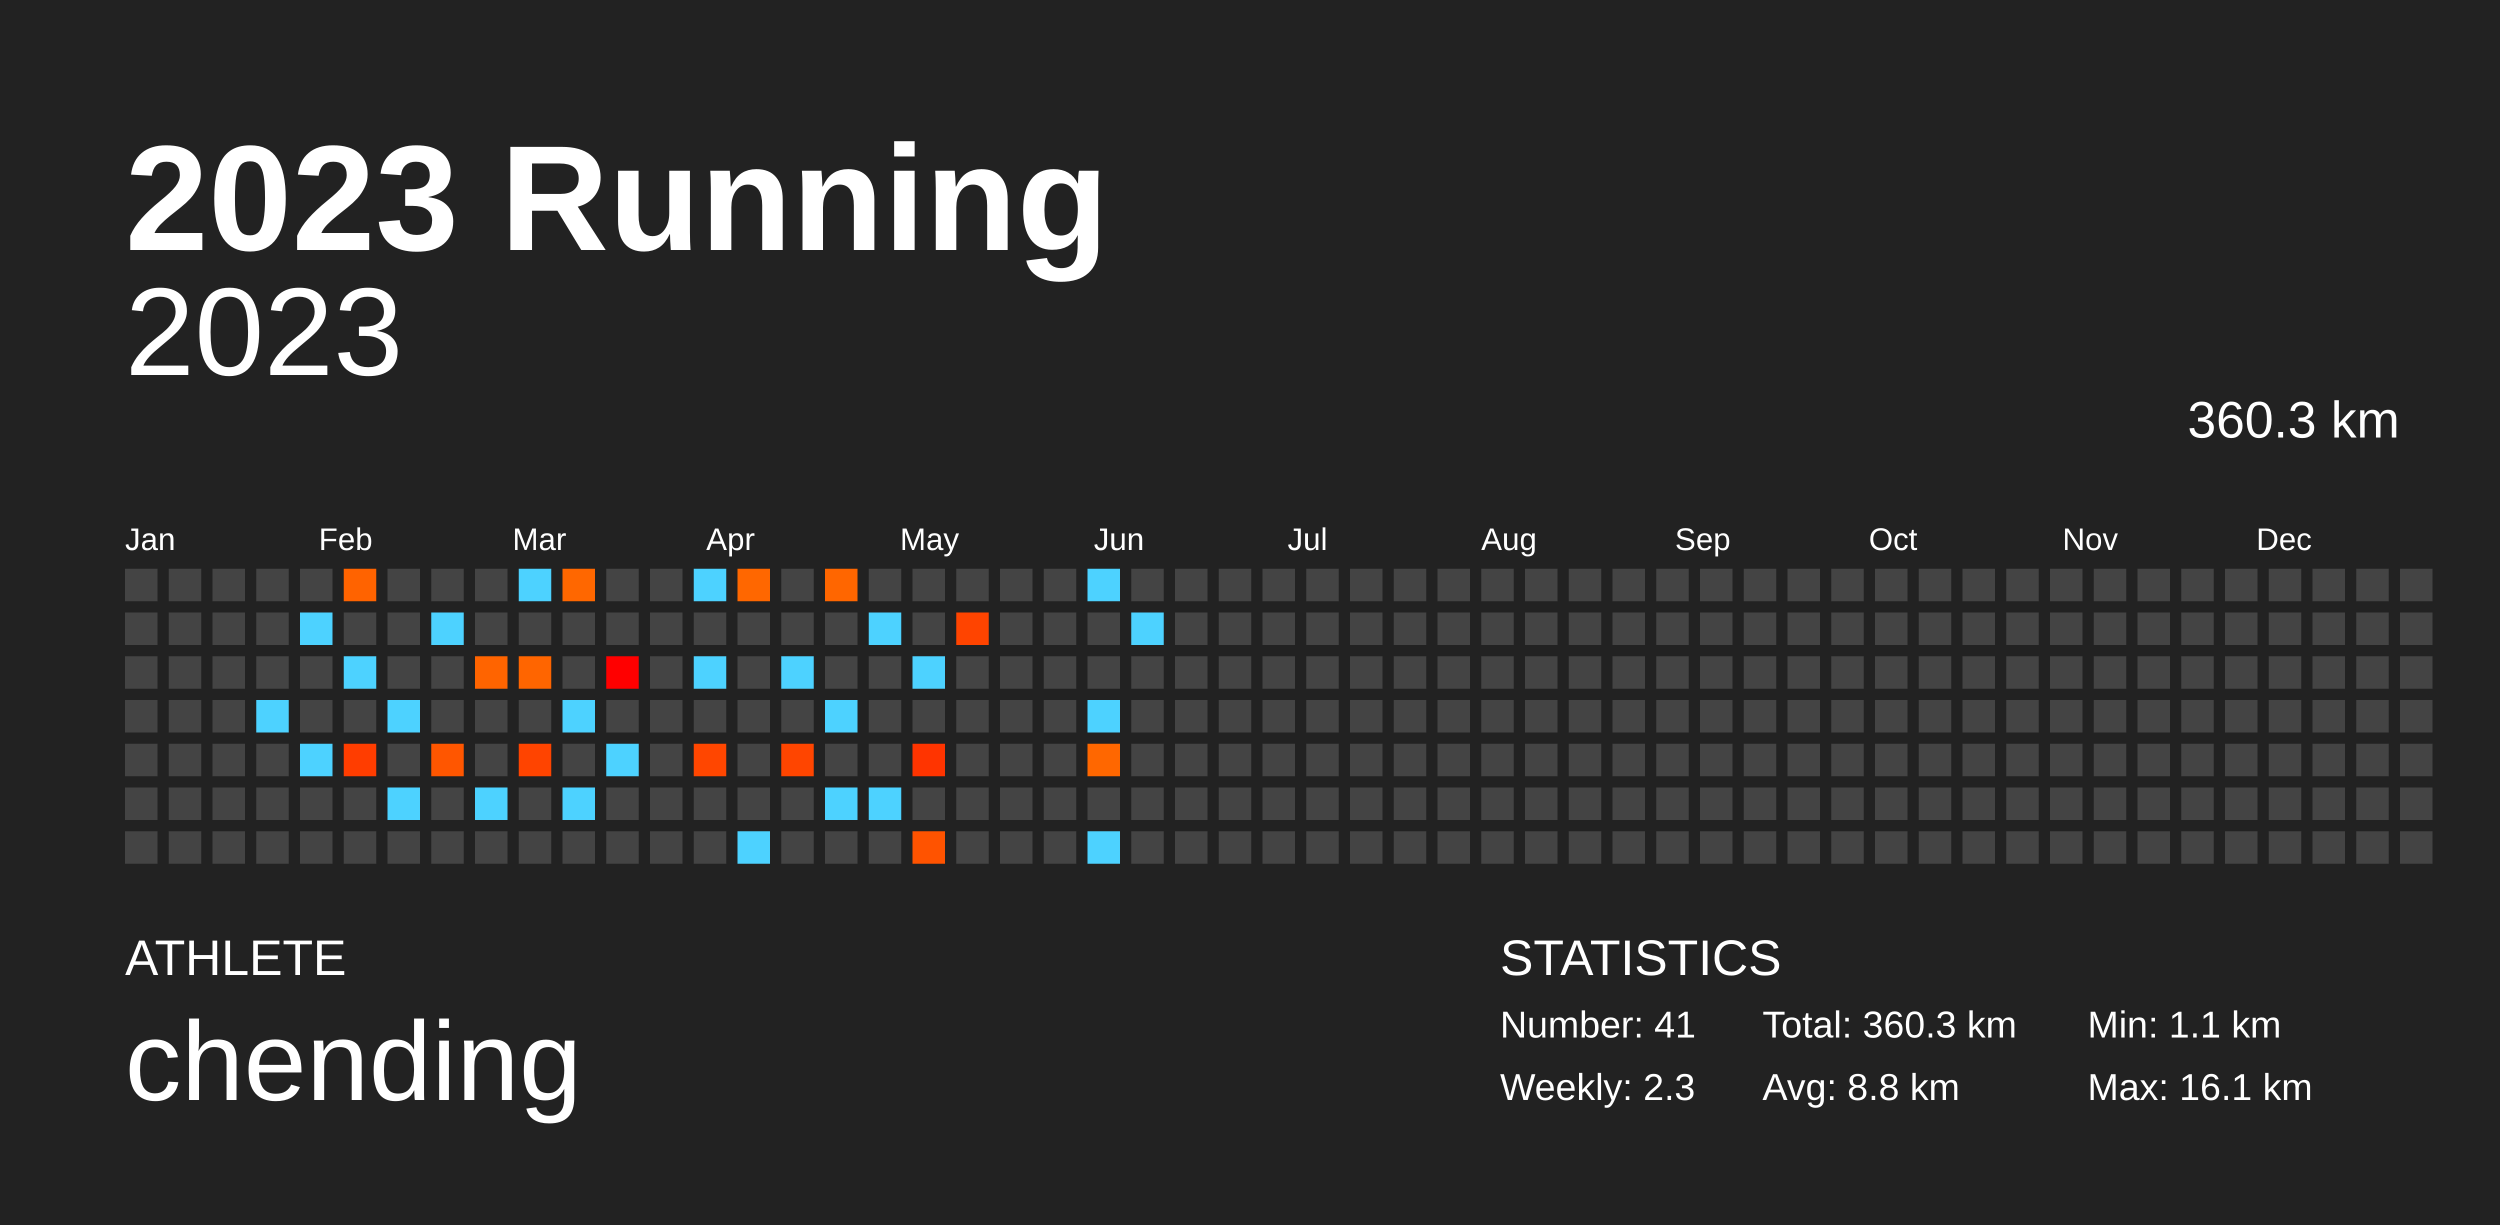
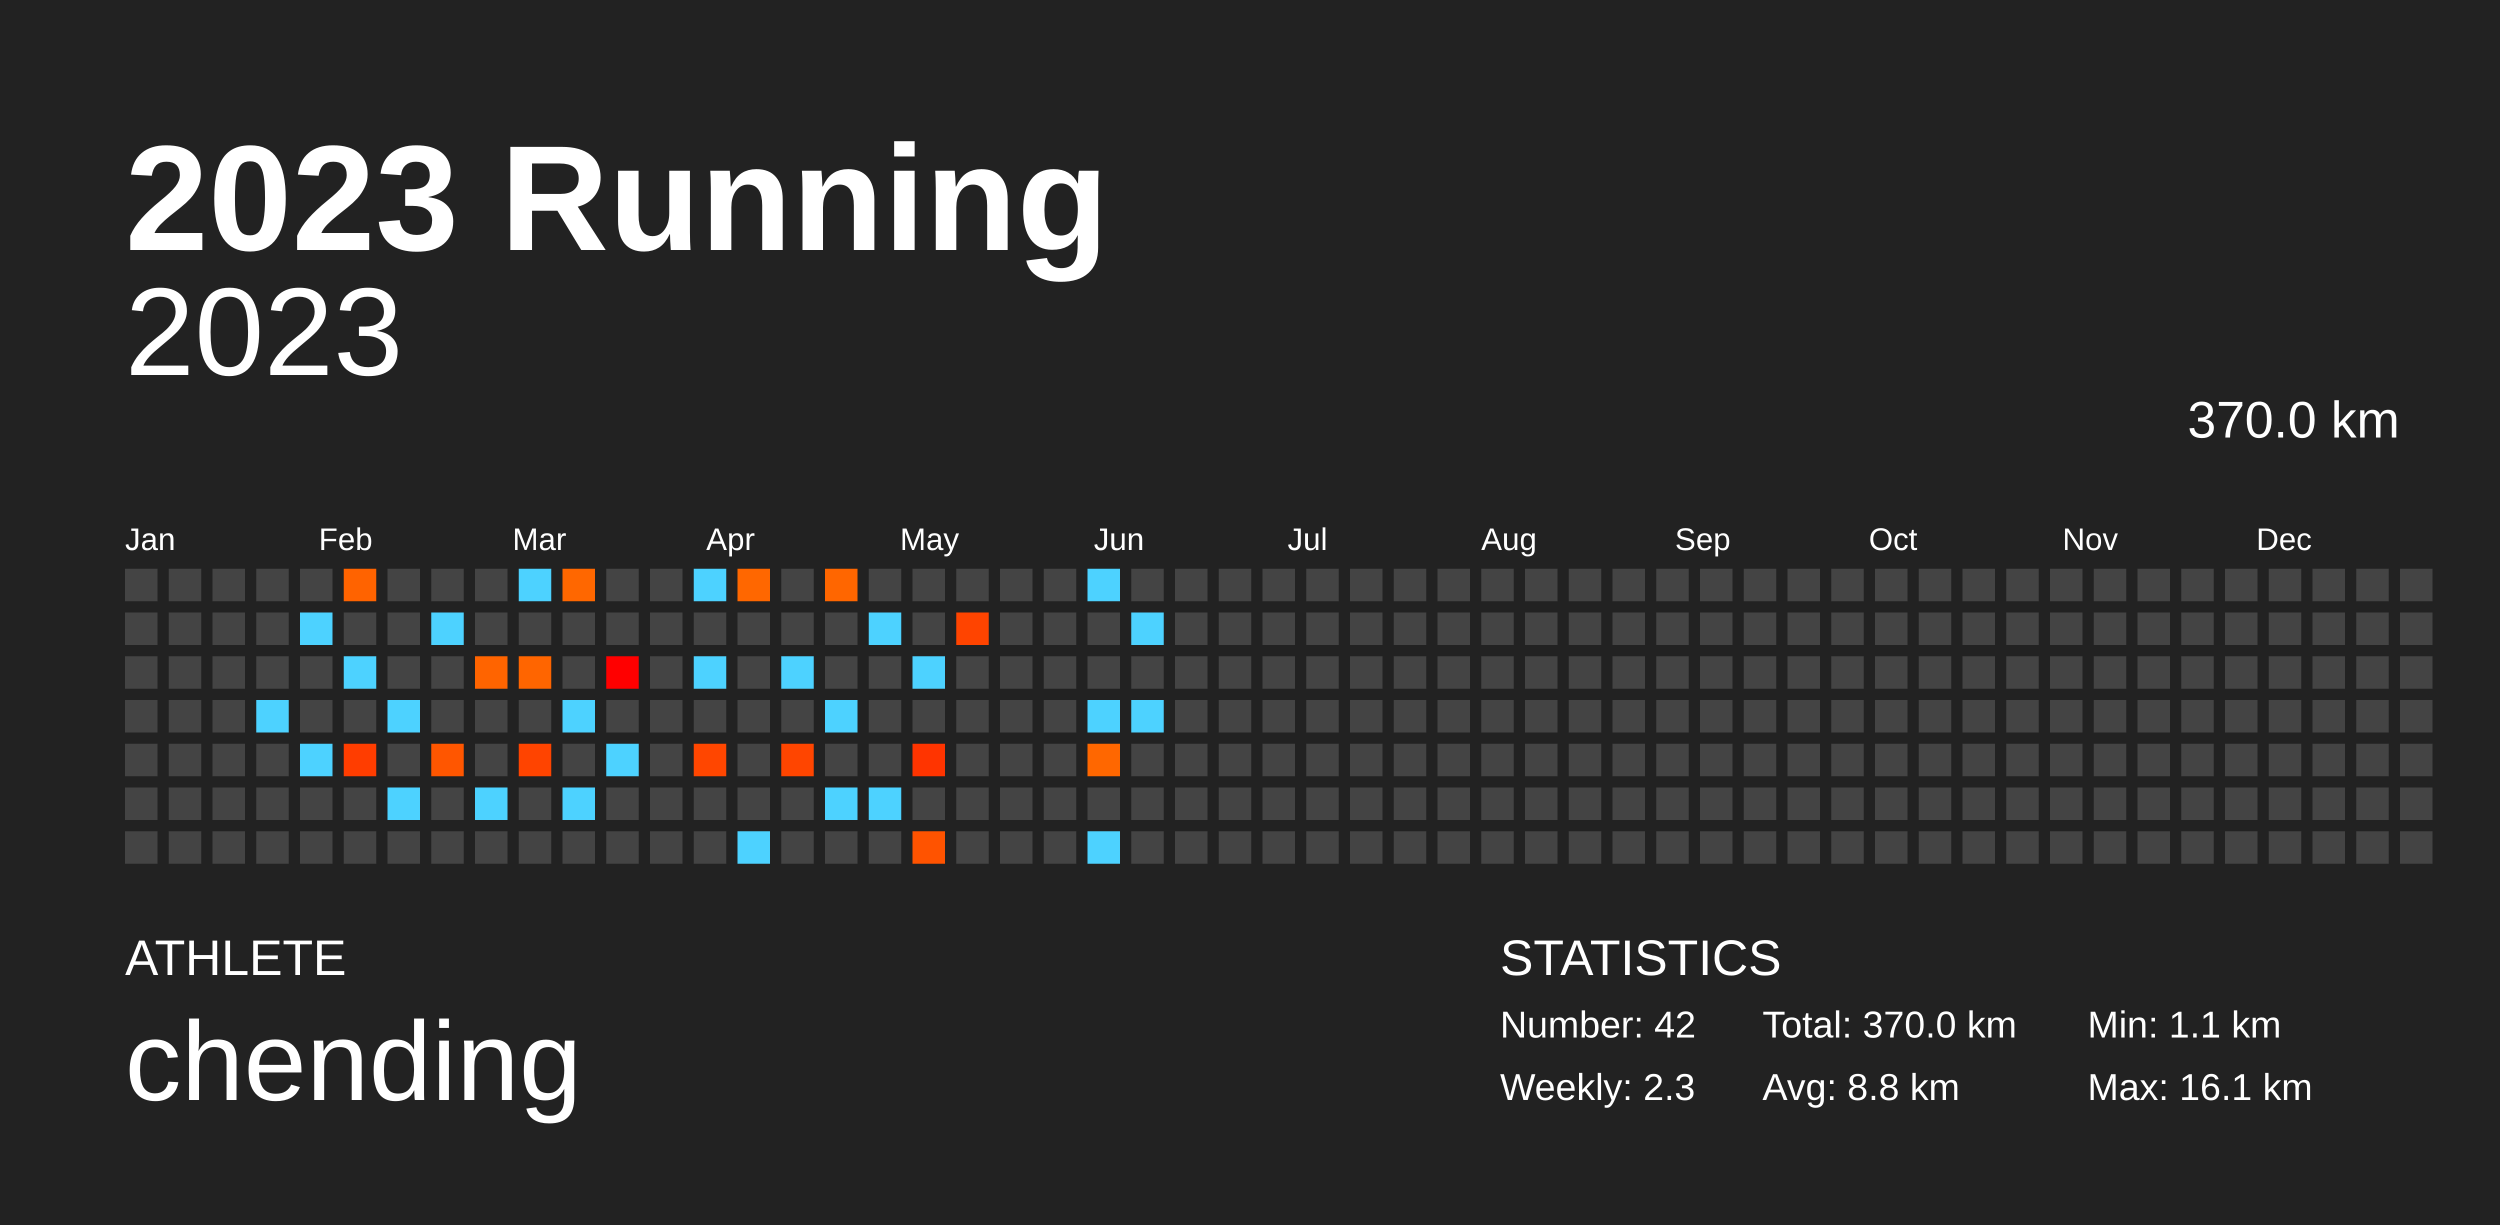
<svg xmlns="http://www.w3.org/2000/svg" baseProfile="full" height="98mm" version="1.1" viewBox="0,0,200,98" width="200mm">
  <defs />
  <rect fill="#222222" height="98" width="200" x="0" y="0" />
  <text fill="#FFFFFF" style="font-size:12px; font-family:Arial; font-weight:bold;" x="10" y="20">2023 Running</text>
  <text fill="#FFFFFF" style="font-size:4px; font-family:Arial" x="10" y="78">ATHLETE</text>
  <text fill="#FFFFFF" style="font-size:9px; font-family:Arial" x="10" y="88">chending</text>
  <text fill="#FFFFFF" style="font-size:4px; font-family:Arial" x="120" y="78">STATISTICS</text>
-   <text fill="#FFFFFF" style="font-size:3px; font-family:Arial" x="120" y="83">Number: 41</text>
+   <text fill="#FFFFFF" style="font-size:3px; font-family:Arial" x="120" y="83">Number: 42</text>
  <text fill="#FFFFFF" style="font-size:3px; font-family:Arial" x="120" y="88">Weekly: 2.3</text>
-   <text fill="#FFFFFF" style="font-size:3px; font-family:Arial" x="141" y="83">Total: 360.3 km</text>
+   <text fill="#FFFFFF" style="font-size:3px; font-family:Arial" x="141" y="83">Total: 370.0 km</text>
  <text fill="#FFFFFF" style="font-size:3px; font-family:Arial" x="141" y="88">Avg: 8.8 km</text>
  <text fill="#FFFFFF" style="font-size:3px; font-family:Arial" x="167" y="83">Min: 1.1 km</text>
  <text fill="#FFFFFF" style="font-size:3px; font-family:Arial" x="167" y="88">Max: 16.1 km</text>
  <text alignment-baseline="hanging" fill="#FFFFFF" style="font-size:10.0px; font-family:Arial;" x="10" y="30">2023</text>
-   <text alignment-baseline="hanging" fill="#FFFFFF" style="font-size:4.125px; font-family:Arial;" x="175" y="35">360.3 km</text>
+   <text alignment-baseline="hanging" fill="#FFFFFF" style="font-size:4.125px; font-family:Arial;" x="175" y="35">370.0 km</text>
  <text fill="#FFFFFF" style="font-size:2.5px; font-family:Arial" x="10.0" y="44">Jan</text>
  <text fill="#FFFFFF" style="font-size:2.5px; font-family:Arial" x="25.5" y="44">Feb</text>
  <text fill="#FFFFFF" style="font-size:2.5px; font-family:Arial" x="41.0" y="44">Mar</text>
  <text fill="#FFFFFF" style="font-size:2.5px; font-family:Arial" x="56.5" y="44">Apr</text>
  <text fill="#FFFFFF" style="font-size:2.5px; font-family:Arial" x="72.0" y="44">May</text>
  <text fill="#FFFFFF" style="font-size:2.5px; font-family:Arial" x="87.5" y="44">Jun</text>
  <text fill="#FFFFFF" style="font-size:2.5px; font-family:Arial" x="103.0" y="44">Jul</text>
  <text fill="#FFFFFF" style="font-size:2.5px; font-family:Arial" x="118.5" y="44">Aug</text>
  <text fill="#FFFFFF" style="font-size:2.5px; font-family:Arial" x="134.0" y="44">Sep</text>
  <text fill="#FFFFFF" style="font-size:2.5px; font-family:Arial" x="149.5" y="44">Oct</text>
  <text fill="#FFFFFF" style="font-size:2.5px; font-family:Arial" x="165.0" y="44">Nov</text>
  <text fill="#FFFFFF" style="font-size:2.5px; font-family:Arial" x="180.5" y="44">Dec</text>
  <rect fill="#444444" height="2.6" width="2.6" x="10.0" y="45.5" />
  <rect fill="#444444" height="2.6" width="2.6" x="10.0" y="49.0" />
  <rect fill="#444444" height="2.6" width="2.6" x="10.0" y="52.5" />
  <rect fill="#444444" height="2.6" width="2.6" x="10.0" y="56.0" />
  <rect fill="#444444" height="2.6" width="2.6" x="10.0" y="59.5" />
  <rect fill="#444444" height="2.6" width="2.6" x="10.0" y="63.0" />
  <rect fill="#444444" height="2.6" width="2.6" x="10.0" y="66.5" />
  <rect fill="#444444" height="2.6" width="2.6" x="13.5" y="45.5" />
  <rect fill="#444444" height="2.6" width="2.6" x="13.5" y="49.0" />
  <rect fill="#444444" height="2.6" width="2.6" x="13.5" y="52.5" />
  <rect fill="#444444" height="2.6" width="2.6" x="13.5" y="56.0" />
  <rect fill="#444444" height="2.6" width="2.6" x="13.5" y="59.5" />
  <rect fill="#444444" height="2.6" width="2.6" x="13.5" y="63.0" />
  <rect fill="#444444" height="2.6" width="2.6" x="13.5" y="66.5" />
  <rect fill="#444444" height="2.6" width="2.6" x="17.0" y="45.5" />
  <rect fill="#444444" height="2.6" width="2.6" x="17.0" y="49.0" />
  <rect fill="#444444" height="2.6" width="2.6" x="17.0" y="52.5" />
  <rect fill="#444444" height="2.6" width="2.6" x="17.0" y="56.0" />
  <rect fill="#444444" height="2.6" width="2.6" x="17.0" y="59.5" />
  <rect fill="#444444" height="2.6" width="2.6" x="17.0" y="63.0" />
  <rect fill="#444444" height="2.6" width="2.6" x="17.0" y="66.5" />
  <rect fill="#444444" height="2.6" width="2.6" x="20.5" y="45.5" />
  <rect fill="#444444" height="2.6" width="2.6" x="20.5" y="49.0" />
  <rect fill="#444444" height="2.6" width="2.6" x="20.5" y="52.5" />
  <rect fill="#4dd2ff" height="2.6" width="2.6" x="20.5" y="56.0" />
  <rect fill="#444444" height="2.6" width="2.6" x="20.5" y="59.5" />
  <rect fill="#444444" height="2.6" width="2.6" x="20.5" y="63.0" />
  <rect fill="#444444" height="2.6" width="2.6" x="20.5" y="66.5" />
  <rect fill="#444444" height="2.6" width="2.6" x="24.0" y="45.5" />
  <rect fill="#4dd2ff" height="2.6" width="2.6" x="24.0" y="49.0" />
  <rect fill="#444444" height="2.6" width="2.6" x="24.0" y="52.5" />
  <rect fill="#444444" height="2.6" width="2.6" x="24.0" y="56.0" />
  <rect fill="#4dd2ff" height="2.6" width="2.6" x="24.0" y="59.5" />
  <rect fill="#444444" height="2.6" width="2.6" x="24.0" y="63.0" />
  <rect fill="#444444" height="2.6" width="2.6" x="24.0" y="66.5" />
  <rect fill="#ff6300" height="2.6" width="2.6" x="27.5" y="45.5" />
  <rect fill="#444444" height="2.6" width="2.6" x="27.5" y="49.0" />
  <rect fill="#4dd2ff" height="2.6" width="2.6" x="27.5" y="52.5" />
  <rect fill="#444444" height="2.6" width="2.6" x="27.5" y="56.0" />
  <rect fill="#ff3d00" height="2.6" width="2.6" x="27.5" y="59.5" />
  <rect fill="#444444" height="2.6" width="2.6" x="27.5" y="63.0" />
  <rect fill="#444444" height="2.6" width="2.6" x="27.5" y="66.5" />
  <rect fill="#444444" height="2.6" width="2.6" x="31.0" y="45.5" />
  <rect fill="#444444" height="2.6" width="2.6" x="31.0" y="49.0" />
  <rect fill="#444444" height="2.6" width="2.6" x="31.0" y="52.5" />
  <rect fill="#4dd2ff" height="2.6" width="2.6" x="31.0" y="56.0" />
  <rect fill="#444444" height="2.6" width="2.6" x="31.0" y="59.5" />
  <rect fill="#4dd2ff" height="2.6" width="2.6" x="31.0" y="63.0" />
  <rect fill="#444444" height="2.6" width="2.6" x="31.0" y="66.5" />
  <rect fill="#444444" height="2.6" width="2.6" x="34.5" y="45.5" />
  <rect fill="#4dd2ff" height="2.6" width="2.6" x="34.5" y="49.0" />
  <rect fill="#444444" height="2.6" width="2.6" x="34.5" y="52.5" />
  <rect fill="#444444" height="2.6" width="2.6" x="34.5" y="56.0" />
  <rect fill="#ff5600" height="2.6" width="2.6" x="34.5" y="59.5" />
  <rect fill="#444444" height="2.6" width="2.6" x="34.5" y="63.0" />
  <rect fill="#444444" height="2.6" width="2.6" x="34.5" y="66.5" />
  <rect fill="#444444" height="2.6" width="2.6" x="38.0" y="45.5" />
  <rect fill="#444444" height="2.6" width="2.6" x="38.0" y="49.0" />
  <rect fill="#ff6400" height="2.6" width="2.6" x="38.0" y="52.5" />
  <rect fill="#444444" height="2.6" width="2.6" x="38.0" y="56.0" />
  <rect fill="#444444" height="2.6" width="2.6" x="38.0" y="59.5" />
  <rect fill="#4dd2ff" height="2.6" width="2.6" x="38.0" y="63.0" />
  <rect fill="#444444" height="2.6" width="2.6" x="38.0" y="66.5" />
  <rect fill="#4dd2ff" height="2.6" width="2.6" x="41.5" y="45.5" />
  <rect fill="#444444" height="2.6" width="2.6" x="41.5" y="49.0" />
  <rect fill="#ff6500" height="2.6" width="2.6" x="41.5" y="52.5" />
  <rect fill="#444444" height="2.6" width="2.6" x="41.5" y="56.0" />
  <rect fill="#ff4400" height="2.6" width="2.6" x="41.5" y="59.5" />
  <rect fill="#444444" height="2.6" width="2.6" x="41.5" y="63.0" />
  <rect fill="#444444" height="2.6" width="2.6" x="41.5" y="66.5" />
  <rect fill="#ff6700" height="2.6" width="2.6" x="45.0" y="45.5" />
  <rect fill="#444444" height="2.6" width="2.6" x="45.0" y="49.0" />
  <rect fill="#444444" height="2.6" width="2.6" x="45.0" y="52.5" />
  <rect fill="#4dd2ff" height="2.6" width="2.6" x="45.0" y="56.0" />
  <rect fill="#444444" height="2.6" width="2.6" x="45.0" y="59.5" />
  <rect fill="#4dd2ff" height="2.6" width="2.6" x="45.0" y="63.0" />
  <rect fill="#444444" height="2.6" width="2.6" x="45.0" y="66.5" />
  <rect fill="#444444" height="2.6" width="2.6" x="48.5" y="45.5" />
  <rect fill="#444444" height="2.6" width="2.6" x="48.5" y="49.0" />
  <rect fill="#ff0000" height="2.6" width="2.6" x="48.5" y="52.5" />
  <rect fill="#444444" height="2.6" width="2.6" x="48.5" y="56.0" />
  <rect fill="#4dd2ff" height="2.6" width="2.6" x="48.5" y="59.5" />
  <rect fill="#444444" height="2.6" width="2.6" x="48.5" y="63.0" />
  <rect fill="#444444" height="2.6" width="2.6" x="48.5" y="66.5" />
  <rect fill="#444444" height="2.6" width="2.6" x="52.0" y="45.5" />
  <rect fill="#444444" height="2.6" width="2.6" x="52.0" y="49.0" />
  <rect fill="#444444" height="2.6" width="2.6" x="52.0" y="52.5" />
  <rect fill="#444444" height="2.6" width="2.6" x="52.0" y="56.0" />
  <rect fill="#444444" height="2.6" width="2.6" x="52.0" y="59.5" />
  <rect fill="#444444" height="2.6" width="2.6" x="52.0" y="63.0" />
  <rect fill="#444444" height="2.6" width="2.6" x="52.0" y="66.5" />
  <rect fill="#4dd2ff" height="2.6" width="2.6" x="55.5" y="45.5" />
  <rect fill="#444444" height="2.6" width="2.6" x="55.5" y="49.0" />
  <rect fill="#4dd2ff" height="2.6" width="2.6" x="55.5" y="52.5" />
  <rect fill="#444444" height="2.6" width="2.6" x="55.5" y="56.0" />
  <rect fill="#ff4600" height="2.6" width="2.6" x="55.5" y="59.5" />
  <rect fill="#444444" height="2.6" width="2.6" x="55.5" y="63.0" />
  <rect fill="#444444" height="2.6" width="2.6" x="55.5" y="66.5" />
  <rect fill="#ff6700" height="2.6" width="2.6" x="59.0" y="45.5" />
  <rect fill="#444444" height="2.6" width="2.6" x="59.0" y="49.0" />
  <rect fill="#444444" height="2.6" width="2.6" x="59.0" y="52.5" />
  <rect fill="#444444" height="2.6" width="2.6" x="59.0" y="56.0" />
  <rect fill="#444444" height="2.6" width="2.6" x="59.0" y="59.5" />
  <rect fill="#444444" height="2.6" width="2.6" x="59.0" y="63.0" />
  <rect fill="#4dd2ff" height="2.6" width="2.6" x="59.0" y="66.5" />
  <rect fill="#444444" height="2.6" width="2.6" x="62.5" y="45.5" />
  <rect fill="#444444" height="2.6" width="2.6" x="62.5" y="49.0" />
  <rect fill="#4dd2ff" height="2.6" width="2.6" x="62.5" y="52.5" />
  <rect fill="#444444" height="2.6" width="2.6" x="62.5" y="56.0" />
  <rect fill="#ff4500" height="2.6" width="2.6" x="62.5" y="59.5" />
  <rect fill="#444444" height="2.6" width="2.6" x="62.5" y="63.0" />
  <rect fill="#444444" height="2.6" width="2.6" x="62.5" y="66.5" />
  <rect fill="#ff6600" height="2.6" width="2.6" x="66.0" y="45.5" />
  <rect fill="#444444" height="2.6" width="2.6" x="66.0" y="49.0" />
  <rect fill="#444444" height="2.6" width="2.6" x="66.0" y="52.5" />
  <rect fill="#4dd2ff" height="2.6" width="2.6" x="66.0" y="56.0" />
  <rect fill="#444444" height="2.6" width="2.6" x="66.0" y="59.5" />
  <rect fill="#4dd2ff" height="2.6" width="2.6" x="66.0" y="63.0" />
  <rect fill="#444444" height="2.6" width="2.6" x="66.0" y="66.5" />
  <rect fill="#444444" height="2.6" width="2.6" x="69.5" y="45.5" />
  <rect fill="#4dd2ff" height="2.6" width="2.6" x="69.5" y="49.0" />
  <rect fill="#444444" height="2.6" width="2.6" x="69.5" y="52.5" />
  <rect fill="#444444" height="2.6" width="2.6" x="69.5" y="56.0" />
  <rect fill="#444444" height="2.6" width="2.6" x="69.5" y="59.5" />
  <rect fill="#4dd2ff" height="2.6" width="2.6" x="69.5" y="63.0" />
  <rect fill="#444444" height="2.6" width="2.6" x="69.5" y="66.5" />
  <rect fill="#444444" height="2.6" width="2.6" x="73.0" y="45.5" />
  <rect fill="#444444" height="2.6" width="2.6" x="73.0" y="49.0" />
  <rect fill="#4dd2ff" height="2.6" width="2.6" x="73.0" y="52.5" />
  <rect fill="#444444" height="2.6" width="2.6" x="73.0" y="56.0" />
  <rect fill="#ff3400" height="2.6" width="2.6" x="73.0" y="59.5" />
  <rect fill="#444444" height="2.6" width="2.6" x="73.0" y="63.0" />
  <rect fill="#ff5300" height="2.6" width="2.6" x="73.0" y="66.5" />
  <rect fill="#444444" height="2.6" width="2.6" x="76.5" y="45.5" />
  <rect fill="#ff4400" height="2.6" width="2.6" x="76.5" y="49.0" />
  <rect fill="#444444" height="2.6" width="2.6" x="76.5" y="52.5" />
  <rect fill="#444444" height="2.6" width="2.6" x="76.5" y="56.0" />
  <rect fill="#444444" height="2.6" width="2.6" x="76.5" y="59.5" />
  <rect fill="#444444" height="2.6" width="2.6" x="76.5" y="63.0" />
  <rect fill="#444444" height="2.6" width="2.6" x="76.5" y="66.5" />
  <rect fill="#444444" height="2.6" width="2.6" x="80.0" y="45.5" />
  <rect fill="#444444" height="2.6" width="2.6" x="80.0" y="49.0" />
  <rect fill="#444444" height="2.6" width="2.6" x="80.0" y="52.5" />
  <rect fill="#444444" height="2.6" width="2.6" x="80.0" y="56.0" />
  <rect fill="#444444" height="2.6" width="2.6" x="80.0" y="59.5" />
  <rect fill="#444444" height="2.6" width="2.6" x="80.0" y="63.0" />
  <rect fill="#444444" height="2.6" width="2.6" x="80.0" y="66.5" />
  <rect fill="#444444" height="2.6" width="2.6" x="83.5" y="45.5" />
  <rect fill="#444444" height="2.6" width="2.6" x="83.5" y="49.0" />
  <rect fill="#444444" height="2.6" width="2.6" x="83.5" y="52.5" />
  <rect fill="#444444" height="2.6" width="2.6" x="83.5" y="56.0" />
  <rect fill="#444444" height="2.6" width="2.6" x="83.5" y="59.5" />
  <rect fill="#444444" height="2.6" width="2.6" x="83.5" y="63.0" />
  <rect fill="#444444" height="2.6" width="2.6" x="83.5" y="66.5" />
  <rect fill="#4dd2ff" height="2.6" width="2.6" x="87.0" y="45.5" />
  <rect fill="#444444" height="2.6" width="2.6" x="87.0" y="49.0" />
  <rect fill="#444444" height="2.6" width="2.6" x="87.0" y="52.5" />
  <rect fill="#4dd2ff" height="2.6" width="2.6" x="87.0" y="56.0" />
  <rect fill="#ff6700" height="2.6" width="2.6" x="87.0" y="59.5" />
  <rect fill="#444444" height="2.6" width="2.6" x="87.0" y="63.0" />
  <rect fill="#4dd2ff" height="2.6" width="2.6" x="87.0" y="66.5" />
  <rect fill="#444444" height="2.6" width="2.6" x="90.5" y="45.5" />
  <rect fill="#4dd2ff" height="2.6" width="2.6" x="90.5" y="49.0" />
  <rect fill="#444444" height="2.6" width="2.6" x="90.5" y="52.5" />
-   <rect fill="#444444" height="2.6" width="2.6" x="90.5" y="56.0" />
+   <rect fill="#4dd2ff" height="2.6" width="2.6" x="90.5" y="56.0" />
  <rect fill="#444444" height="2.6" width="2.6" x="90.5" y="59.5" />
  <rect fill="#444444" height="2.6" width="2.6" x="90.5" y="63.0" />
  <rect fill="#444444" height="2.6" width="2.6" x="90.5" y="66.5" />
  <rect fill="#444444" height="2.6" width="2.6" x="94.0" y="45.5" />
  <rect fill="#444444" height="2.6" width="2.6" x="94.0" y="49.0" />
  <rect fill="#444444" height="2.6" width="2.6" x="94.0" y="52.5" />
  <rect fill="#444444" height="2.6" width="2.6" x="94.0" y="56.0" />
  <rect fill="#444444" height="2.6" width="2.6" x="94.0" y="59.5" />
  <rect fill="#444444" height="2.6" width="2.6" x="94.0" y="63.0" />
  <rect fill="#444444" height="2.6" width="2.6" x="94.0" y="66.5" />
  <rect fill="#444444" height="2.6" width="2.6" x="97.5" y="45.5" />
  <rect fill="#444444" height="2.6" width="2.6" x="97.5" y="49.0" />
  <rect fill="#444444" height="2.6" width="2.6" x="97.5" y="52.5" />
  <rect fill="#444444" height="2.6" width="2.6" x="97.5" y="56.0" />
  <rect fill="#444444" height="2.6" width="2.6" x="97.5" y="59.5" />
  <rect fill="#444444" height="2.6" width="2.6" x="97.5" y="63.0" />
  <rect fill="#444444" height="2.6" width="2.6" x="97.5" y="66.5" />
  <rect fill="#444444" height="2.6" width="2.6" x="101.0" y="45.5" />
  <rect fill="#444444" height="2.6" width="2.6" x="101.0" y="49.0" />
  <rect fill="#444444" height="2.6" width="2.6" x="101.0" y="52.5" />
  <rect fill="#444444" height="2.6" width="2.6" x="101.0" y="56.0" />
  <rect fill="#444444" height="2.6" width="2.6" x="101.0" y="59.5" />
  <rect fill="#444444" height="2.6" width="2.6" x="101.0" y="63.0" />
  <rect fill="#444444" height="2.6" width="2.6" x="101.0" y="66.5" />
  <rect fill="#444444" height="2.6" width="2.6" x="104.5" y="45.5" />
  <rect fill="#444444" height="2.6" width="2.6" x="104.5" y="49.0" />
  <rect fill="#444444" height="2.6" width="2.6" x="104.5" y="52.5" />
  <rect fill="#444444" height="2.6" width="2.6" x="104.5" y="56.0" />
  <rect fill="#444444" height="2.6" width="2.6" x="104.5" y="59.5" />
  <rect fill="#444444" height="2.6" width="2.6" x="104.5" y="63.0" />
  <rect fill="#444444" height="2.6" width="2.6" x="104.5" y="66.5" />
  <rect fill="#444444" height="2.6" width="2.6" x="108.0" y="45.5" />
  <rect fill="#444444" height="2.6" width="2.6" x="108.0" y="49.0" />
  <rect fill="#444444" height="2.6" width="2.6" x="108.0" y="52.5" />
  <rect fill="#444444" height="2.6" width="2.6" x="108.0" y="56.0" />
  <rect fill="#444444" height="2.6" width="2.6" x="108.0" y="59.5" />
  <rect fill="#444444" height="2.6" width="2.6" x="108.0" y="63.0" />
  <rect fill="#444444" height="2.6" width="2.6" x="108.0" y="66.5" />
  <rect fill="#444444" height="2.6" width="2.6" x="111.5" y="45.5" />
  <rect fill="#444444" height="2.6" width="2.6" x="111.5" y="49.0" />
  <rect fill="#444444" height="2.6" width="2.6" x="111.5" y="52.5" />
  <rect fill="#444444" height="2.6" width="2.6" x="111.5" y="56.0" />
  <rect fill="#444444" height="2.6" width="2.6" x="111.5" y="59.5" />
  <rect fill="#444444" height="2.6" width="2.6" x="111.5" y="63.0" />
  <rect fill="#444444" height="2.6" width="2.6" x="111.5" y="66.5" />
  <rect fill="#444444" height="2.6" width="2.6" x="115.0" y="45.5" />
  <rect fill="#444444" height="2.6" width="2.6" x="115.0" y="49.0" />
  <rect fill="#444444" height="2.6" width="2.6" x="115.0" y="52.5" />
  <rect fill="#444444" height="2.6" width="2.6" x="115.0" y="56.0" />
  <rect fill="#444444" height="2.6" width="2.6" x="115.0" y="59.5" />
  <rect fill="#444444" height="2.6" width="2.6" x="115.0" y="63.0" />
  <rect fill="#444444" height="2.6" width="2.6" x="115.0" y="66.5" />
  <rect fill="#444444" height="2.6" width="2.6" x="118.5" y="45.5" />
  <rect fill="#444444" height="2.6" width="2.6" x="118.5" y="49.0" />
  <rect fill="#444444" height="2.6" width="2.6" x="118.5" y="52.5" />
  <rect fill="#444444" height="2.6" width="2.6" x="118.5" y="56.0" />
  <rect fill="#444444" height="2.6" width="2.6" x="118.5" y="59.5" />
  <rect fill="#444444" height="2.6" width="2.6" x="118.5" y="63.0" />
  <rect fill="#444444" height="2.6" width="2.6" x="118.5" y="66.5" />
  <rect fill="#444444" height="2.6" width="2.6" x="122.0" y="45.5" />
  <rect fill="#444444" height="2.6" width="2.6" x="122.0" y="49.0" />
  <rect fill="#444444" height="2.6" width="2.6" x="122.0" y="52.5" />
  <rect fill="#444444" height="2.6" width="2.6" x="122.0" y="56.0" />
  <rect fill="#444444" height="2.6" width="2.6" x="122.0" y="59.5" />
  <rect fill="#444444" height="2.6" width="2.6" x="122.0" y="63.0" />
  <rect fill="#444444" height="2.6" width="2.6" x="122.0" y="66.5" />
  <rect fill="#444444" height="2.6" width="2.6" x="125.5" y="45.5" />
  <rect fill="#444444" height="2.6" width="2.6" x="125.5" y="49.0" />
  <rect fill="#444444" height="2.6" width="2.6" x="125.5" y="52.5" />
  <rect fill="#444444" height="2.6" width="2.6" x="125.5" y="56.0" />
  <rect fill="#444444" height="2.6" width="2.6" x="125.5" y="59.5" />
  <rect fill="#444444" height="2.6" width="2.6" x="125.5" y="63.0" />
  <rect fill="#444444" height="2.6" width="2.6" x="125.5" y="66.5" />
  <rect fill="#444444" height="2.6" width="2.6" x="129.0" y="45.5" />
  <rect fill="#444444" height="2.6" width="2.6" x="129.0" y="49.0" />
  <rect fill="#444444" height="2.6" width="2.6" x="129.0" y="52.5" />
  <rect fill="#444444" height="2.6" width="2.6" x="129.0" y="56.0" />
  <rect fill="#444444" height="2.6" width="2.6" x="129.0" y="59.5" />
  <rect fill="#444444" height="2.6" width="2.6" x="129.0" y="63.0" />
  <rect fill="#444444" height="2.6" width="2.6" x="129.0" y="66.5" />
  <rect fill="#444444" height="2.6" width="2.6" x="132.5" y="45.5" />
  <rect fill="#444444" height="2.6" width="2.6" x="132.5" y="49.0" />
  <rect fill="#444444" height="2.6" width="2.6" x="132.5" y="52.5" />
  <rect fill="#444444" height="2.6" width="2.6" x="132.5" y="56.0" />
  <rect fill="#444444" height="2.6" width="2.6" x="132.5" y="59.5" />
  <rect fill="#444444" height="2.6" width="2.6" x="132.5" y="63.0" />
  <rect fill="#444444" height="2.6" width="2.6" x="132.5" y="66.5" />
  <rect fill="#444444" height="2.6" width="2.6" x="136.0" y="45.5" />
  <rect fill="#444444" height="2.6" width="2.6" x="136.0" y="49.0" />
  <rect fill="#444444" height="2.6" width="2.6" x="136.0" y="52.5" />
  <rect fill="#444444" height="2.6" width="2.6" x="136.0" y="56.0" />
  <rect fill="#444444" height="2.6" width="2.6" x="136.0" y="59.5" />
  <rect fill="#444444" height="2.6" width="2.6" x="136.0" y="63.0" />
  <rect fill="#444444" height="2.6" width="2.6" x="136.0" y="66.5" />
  <rect fill="#444444" height="2.6" width="2.6" x="139.5" y="45.5" />
  <rect fill="#444444" height="2.6" width="2.6" x="139.5" y="49.0" />
  <rect fill="#444444" height="2.6" width="2.6" x="139.5" y="52.5" />
  <rect fill="#444444" height="2.6" width="2.6" x="139.5" y="56.0" />
  <rect fill="#444444" height="2.6" width="2.6" x="139.5" y="59.5" />
  <rect fill="#444444" height="2.6" width="2.6" x="139.5" y="63.0" />
  <rect fill="#444444" height="2.6" width="2.6" x="139.5" y="66.5" />
  <rect fill="#444444" height="2.6" width="2.6" x="143.0" y="45.5" />
  <rect fill="#444444" height="2.6" width="2.6" x="143.0" y="49.0" />
  <rect fill="#444444" height="2.6" width="2.6" x="143.0" y="52.5" />
  <rect fill="#444444" height="2.6" width="2.6" x="143.0" y="56.0" />
  <rect fill="#444444" height="2.6" width="2.6" x="143.0" y="59.5" />
  <rect fill="#444444" height="2.6" width="2.6" x="143.0" y="63.0" />
  <rect fill="#444444" height="2.6" width="2.6" x="143.0" y="66.5" />
  <rect fill="#444444" height="2.6" width="2.6" x="146.5" y="45.5" />
  <rect fill="#444444" height="2.6" width="2.6" x="146.5" y="49.0" />
  <rect fill="#444444" height="2.6" width="2.6" x="146.5" y="52.5" />
  <rect fill="#444444" height="2.6" width="2.6" x="146.5" y="56.0" />
  <rect fill="#444444" height="2.6" width="2.6" x="146.5" y="59.5" />
  <rect fill="#444444" height="2.6" width="2.6" x="146.5" y="63.0" />
  <rect fill="#444444" height="2.6" width="2.6" x="146.5" y="66.5" />
  <rect fill="#444444" height="2.6" width="2.6" x="150.0" y="45.5" />
  <rect fill="#444444" height="2.6" width="2.6" x="150.0" y="49.0" />
  <rect fill="#444444" height="2.6" width="2.6" x="150.0" y="52.5" />
  <rect fill="#444444" height="2.6" width="2.6" x="150.0" y="56.0" />
  <rect fill="#444444" height="2.6" width="2.6" x="150.0" y="59.5" />
  <rect fill="#444444" height="2.6" width="2.6" x="150.0" y="63.0" />
  <rect fill="#444444" height="2.6" width="2.6" x="150.0" y="66.5" />
  <rect fill="#444444" height="2.6" width="2.6" x="153.5" y="45.5" />
  <rect fill="#444444" height="2.6" width="2.6" x="153.5" y="49.0" />
  <rect fill="#444444" height="2.6" width="2.6" x="153.5" y="52.5" />
  <rect fill="#444444" height="2.6" width="2.6" x="153.5" y="56.0" />
  <rect fill="#444444" height="2.6" width="2.6" x="153.5" y="59.5" />
  <rect fill="#444444" height="2.6" width="2.6" x="153.5" y="63.0" />
  <rect fill="#444444" height="2.6" width="2.6" x="153.5" y="66.5" />
  <rect fill="#444444" height="2.6" width="2.6" x="157.0" y="45.5" />
  <rect fill="#444444" height="2.6" width="2.6" x="157.0" y="49.0" />
  <rect fill="#444444" height="2.6" width="2.6" x="157.0" y="52.5" />
  <rect fill="#444444" height="2.6" width="2.6" x="157.0" y="56.0" />
  <rect fill="#444444" height="2.6" width="2.6" x="157.0" y="59.5" />
  <rect fill="#444444" height="2.6" width="2.6" x="157.0" y="63.0" />
  <rect fill="#444444" height="2.6" width="2.6" x="157.0" y="66.5" />
  <rect fill="#444444" height="2.6" width="2.6" x="160.5" y="45.5" />
  <rect fill="#444444" height="2.6" width="2.6" x="160.5" y="49.0" />
  <rect fill="#444444" height="2.6" width="2.6" x="160.5" y="52.5" />
  <rect fill="#444444" height="2.6" width="2.6" x="160.5" y="56.0" />
  <rect fill="#444444" height="2.6" width="2.6" x="160.5" y="59.5" />
  <rect fill="#444444" height="2.6" width="2.6" x="160.5" y="63.0" />
  <rect fill="#444444" height="2.6" width="2.6" x="160.5" y="66.5" />
  <rect fill="#444444" height="2.6" width="2.6" x="164.0" y="45.5" />
  <rect fill="#444444" height="2.6" width="2.6" x="164.0" y="49.0" />
  <rect fill="#444444" height="2.6" width="2.6" x="164.0" y="52.5" />
  <rect fill="#444444" height="2.6" width="2.6" x="164.0" y="56.0" />
  <rect fill="#444444" height="2.6" width="2.6" x="164.0" y="59.5" />
  <rect fill="#444444" height="2.6" width="2.6" x="164.0" y="63.0" />
  <rect fill="#444444" height="2.6" width="2.6" x="164.0" y="66.5" />
  <rect fill="#444444" height="2.6" width="2.6" x="167.5" y="45.5" />
  <rect fill="#444444" height="2.6" width="2.6" x="167.5" y="49.0" />
  <rect fill="#444444" height="2.6" width="2.6" x="167.5" y="52.5" />
  <rect fill="#444444" height="2.6" width="2.6" x="167.5" y="56.0" />
  <rect fill="#444444" height="2.6" width="2.6" x="167.5" y="59.5" />
  <rect fill="#444444" height="2.6" width="2.6" x="167.5" y="63.0" />
  <rect fill="#444444" height="2.6" width="2.6" x="167.5" y="66.5" />
  <rect fill="#444444" height="2.6" width="2.6" x="171.0" y="45.5" />
  <rect fill="#444444" height="2.6" width="2.6" x="171.0" y="49.0" />
  <rect fill="#444444" height="2.6" width="2.6" x="171.0" y="52.5" />
  <rect fill="#444444" height="2.6" width="2.6" x="171.0" y="56.0" />
  <rect fill="#444444" height="2.6" width="2.6" x="171.0" y="59.5" />
  <rect fill="#444444" height="2.6" width="2.6" x="171.0" y="63.0" />
  <rect fill="#444444" height="2.6" width="2.6" x="171.0" y="66.5" />
  <rect fill="#444444" height="2.6" width="2.6" x="174.5" y="45.5" />
  <rect fill="#444444" height="2.6" width="2.6" x="174.5" y="49.0" />
  <rect fill="#444444" height="2.6" width="2.6" x="174.5" y="52.5" />
  <rect fill="#444444" height="2.6" width="2.6" x="174.5" y="56.0" />
  <rect fill="#444444" height="2.6" width="2.6" x="174.5" y="59.5" />
  <rect fill="#444444" height="2.6" width="2.6" x="174.5" y="63.0" />
  <rect fill="#444444" height="2.6" width="2.6" x="174.5" y="66.5" />
  <rect fill="#444444" height="2.6" width="2.6" x="178.0" y="45.5" />
  <rect fill="#444444" height="2.6" width="2.6" x="178.0" y="49.0" />
  <rect fill="#444444" height="2.6" width="2.6" x="178.0" y="52.5" />
  <rect fill="#444444" height="2.6" width="2.6" x="178.0" y="56.0" />
  <rect fill="#444444" height="2.6" width="2.6" x="178.0" y="59.5" />
  <rect fill="#444444" height="2.6" width="2.6" x="178.0" y="63.0" />
  <rect fill="#444444" height="2.6" width="2.6" x="178.0" y="66.5" />
  <rect fill="#444444" height="2.6" width="2.6" x="181.5" y="45.5" />
  <rect fill="#444444" height="2.6" width="2.6" x="181.5" y="49.0" />
  <rect fill="#444444" height="2.6" width="2.6" x="181.5" y="52.5" />
  <rect fill="#444444" height="2.6" width="2.6" x="181.5" y="56.0" />
  <rect fill="#444444" height="2.6" width="2.6" x="181.5" y="59.5" />
  <rect fill="#444444" height="2.6" width="2.6" x="181.5" y="63.0" />
  <rect fill="#444444" height="2.6" width="2.6" x="181.5" y="66.5" />
  <rect fill="#444444" height="2.6" width="2.6" x="185.0" y="45.5" />
  <rect fill="#444444" height="2.6" width="2.6" x="185.0" y="49.0" />
  <rect fill="#444444" height="2.6" width="2.6" x="185.0" y="52.5" />
  <rect fill="#444444" height="2.6" width="2.6" x="185.0" y="56.0" />
  <rect fill="#444444" height="2.6" width="2.6" x="185.0" y="59.5" />
  <rect fill="#444444" height="2.6" width="2.6" x="185.0" y="63.0" />
  <rect fill="#444444" height="2.6" width="2.6" x="185.0" y="66.5" />
  <rect fill="#444444" height="2.6" width="2.6" x="188.5" y="45.5" />
  <rect fill="#444444" height="2.6" width="2.6" x="188.5" y="49.0" />
  <rect fill="#444444" height="2.6" width="2.6" x="188.5" y="52.5" />
  <rect fill="#444444" height="2.6" width="2.6" x="188.5" y="56.0" />
  <rect fill="#444444" height="2.6" width="2.6" x="188.5" y="59.5" />
  <rect fill="#444444" height="2.6" width="2.6" x="188.5" y="63.0" />
  <rect fill="#444444" height="2.6" width="2.6" x="188.5" y="66.5" />
  <rect fill="#444444" height="2.6" width="2.6" x="192.0" y="45.5" />
  <rect fill="#444444" height="2.6" width="2.6" x="192.0" y="49.0" />
  <rect fill="#444444" height="2.6" width="2.6" x="192.0" y="52.5" />
  <rect fill="#444444" height="2.6" width="2.6" x="192.0" y="56.0" />
  <rect fill="#444444" height="2.6" width="2.6" x="192.0" y="59.5" />
  <rect fill="#444444" height="2.6" width="2.6" x="192.0" y="63.0" />
  <rect fill="#444444" height="2.6" width="2.6" x="192.0" y="66.5" />
</svg>
